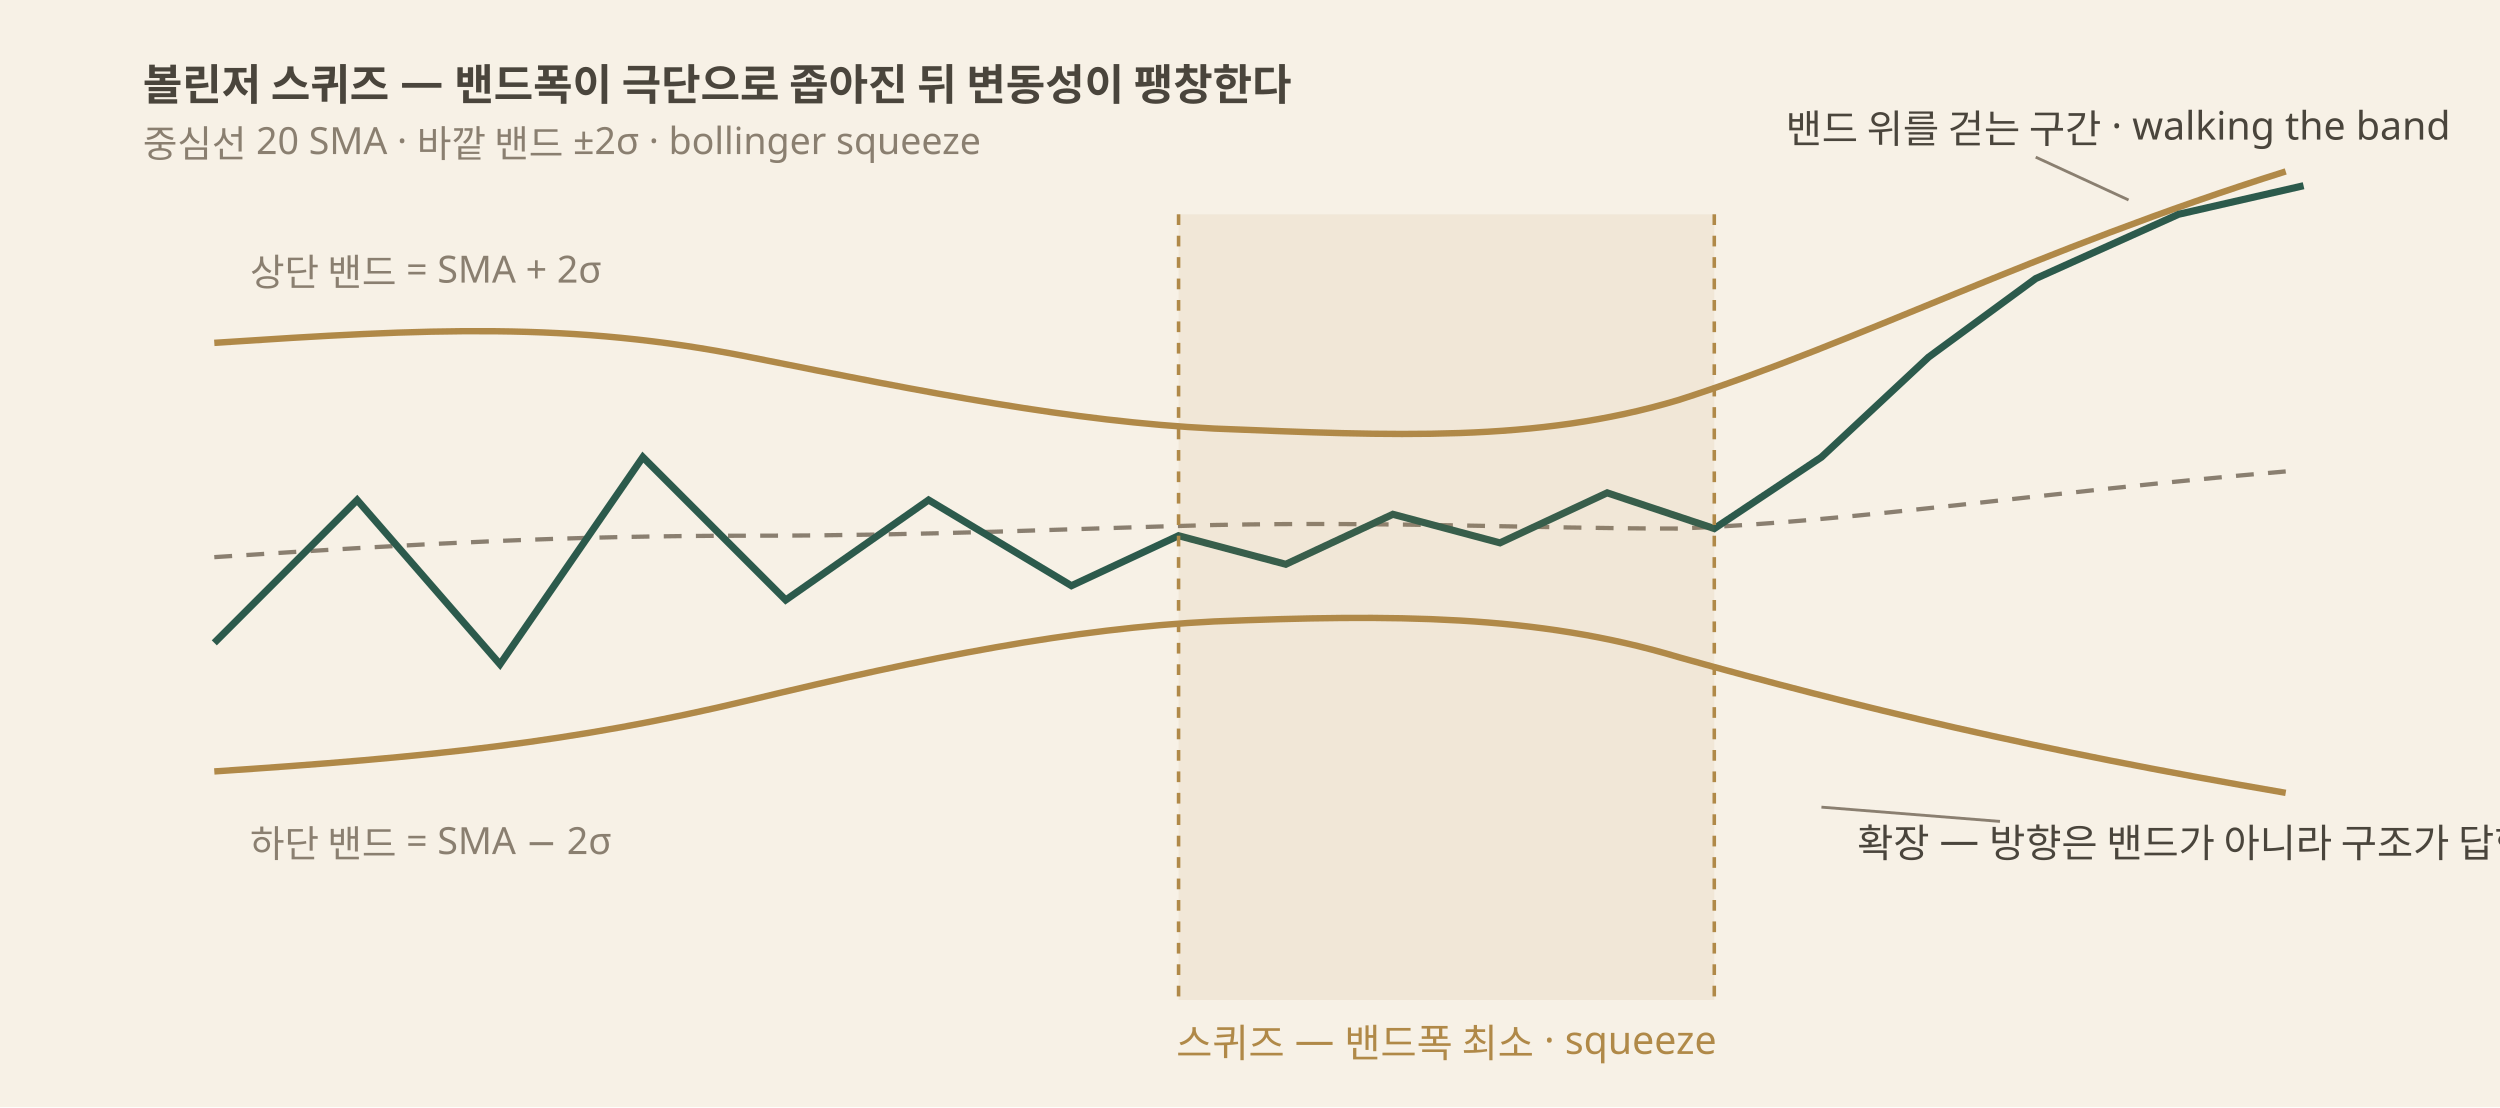
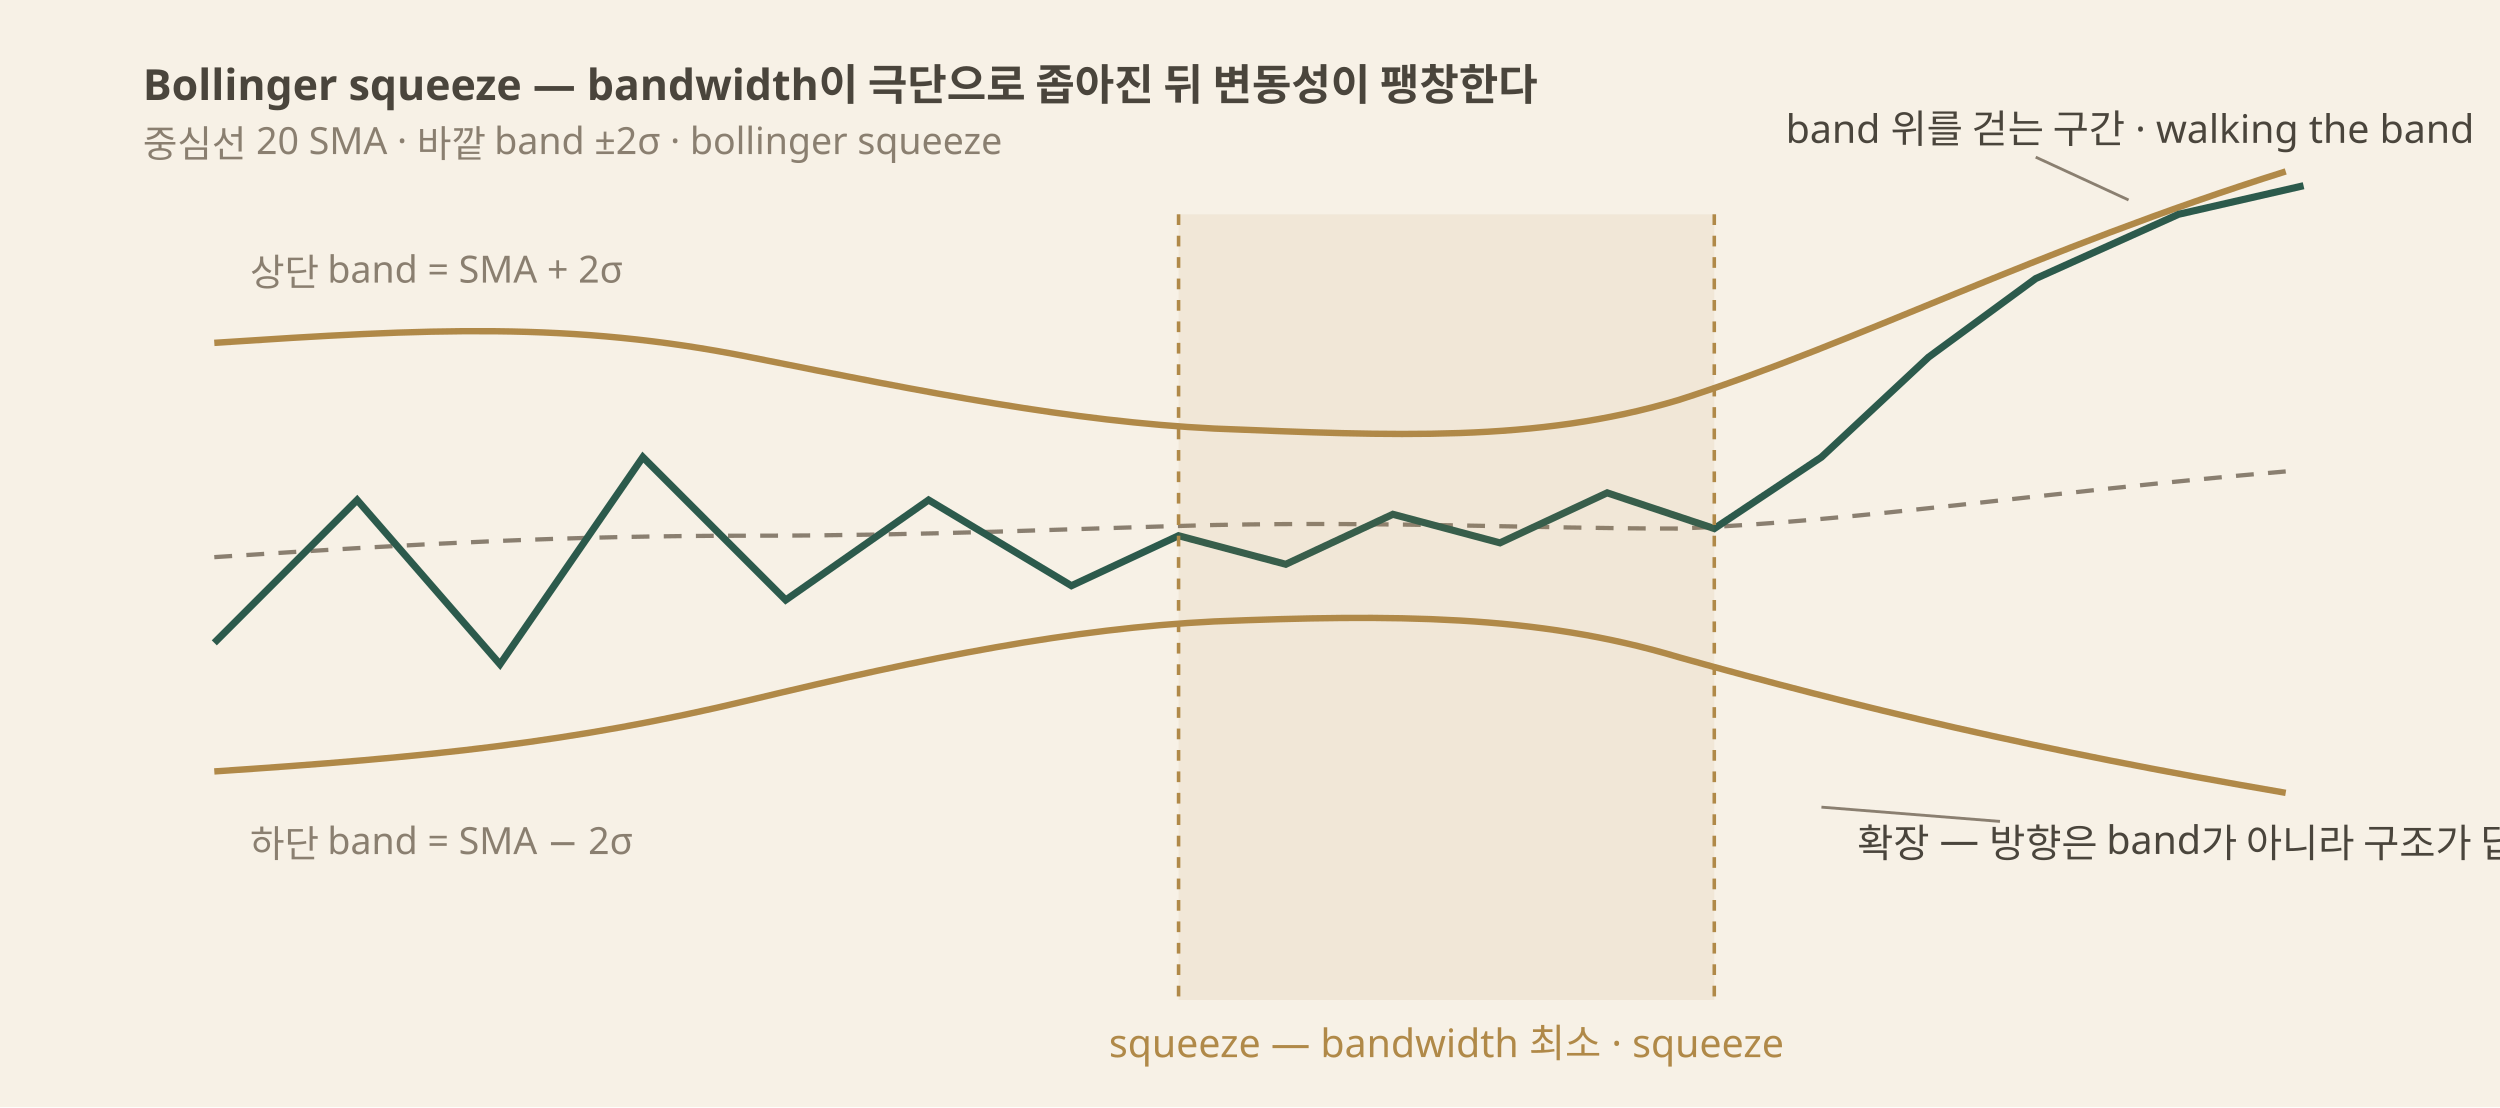
<svg xmlns="http://www.w3.org/2000/svg" viewBox="0 0 700 310" font-family="IBM Plex Sans KR, sans-serif">
  <rect width="700" height="310" fill="#f7f1e6" />
-   <text x="40" y="28" fill="#4a453c" font-size="12" font-weight="600">볼린저 스퀴즈 — 밴드폭이 극단으로 좁아진 뒤 변동성이 팽창한다</text>
-   <text x="40" y="44" fill="#8a7f70" font-size="10.5">중심선 20 SMA · 바깥 밴드 ±2σ · bollinger squeeze</text>
+   <text x="40" y="28" fill="#4a453c" font-size="12" font-weight="600">Bollinger squeeze — bandwidth이 극단으로 좁아진 뒤 변동성이 팽창한다</text>
+   <text x="40" y="44" fill="#8a7f70" font-size="10.5">중심선 20 SMA · 바깥 band ±2σ · bollinger squeeze</text>
  <path d="M 60 96 C 120 92, 160 90, 210 100 C 260 110, 300 118, 340 120            C 390 122, 430 124, 470 112 C 520 96, 570 70, 640 48" fill="none" stroke="#b08948" stroke-width="1.8" />
  <path d="M 60 216 C 120 212, 160 208, 210 196 C 260 184, 300 176, 340 174            C 390 172, 430 172, 470 184 C 520 198, 570 210, 640 222" fill="none" stroke="#b08948" stroke-width="1.8" />
  <path d="M 60 156 C 120 152, 160 150, 210 150 C 260 150, 300 148, 340 147            C 390 146, 430 148, 470 148 C 520 146, 570 138, 640 132" fill="none" stroke="#8a7f70" stroke-width="1.2" stroke-dasharray="5,4" />
  <polyline points="60,180 100,140 140,186 180,128 220,168 260,140 300,164 330,150                     360,158 390,144 420,152 450,138 480,148 510,128 540,100 570,78 610,60 645,52" fill="none" stroke="#2c5a4c" stroke-width="2" />
  <rect x="330" y="60" width="150" height="220" fill="#b08948" opacity="0.09" />
  <line x1="330" y1="60" x2="330" y2="280" stroke="#b08948" stroke-width="1" stroke-dasharray="3,3" />
  <line x1="480" y1="60" x2="480" y2="280" stroke="#b08948" stroke-width="1" stroke-dasharray="3,3" />
-   <text x="405" y="296" fill="#b08948" font-size="11" text-anchor="middle">스퀴즈 — 밴드폭 최소 · squeeze</text>
-   <text x="70" y="80" fill="#8a7f70" font-size="10.5">상단 밴드 = SMA + 2σ</text>
-   <text x="70" y="240" fill="#8a7f70" font-size="10.5">하단 밴드 = SMA − 2σ</text>
-   <text x="520" y="240" fill="#4a453c" font-size="11">확장 — 방향은 밴드가 아니라 구조가 답한다</text>
+   <text x="405" y="296" fill="#b08948" font-size="11" text-anchor="middle">squeeze — bandwidth 최소 · squeeze</text>
+   <text x="70" y="80" fill="#8a7f70" font-size="10.5">상단 band = SMA + 2σ</text>
+   <text x="70" y="240" fill="#8a7f70" font-size="10.5">하단 band = SMA − 2σ</text>
+   <text x="520" y="240" fill="#4a453c" font-size="11">확장 — 방향은 band가 아니라 구조가 답한다</text>
  <line x1="510" y1="226" x2="560" y2="230" stroke="#8a7f70" stroke-width="0.8" />
-   <text x="500" y="40" fill="#4a453c" font-size="11">밴드 위를 걷는 구간 · walking the band</text>
+   <text x="500" y="40" fill="#4a453c" font-size="11">band 위를 걷는 구간 · walking the band</text>
  <line x1="570" y1="44" x2="596" y2="56" stroke="#8a7f70" stroke-width="0.8" />
</svg>
